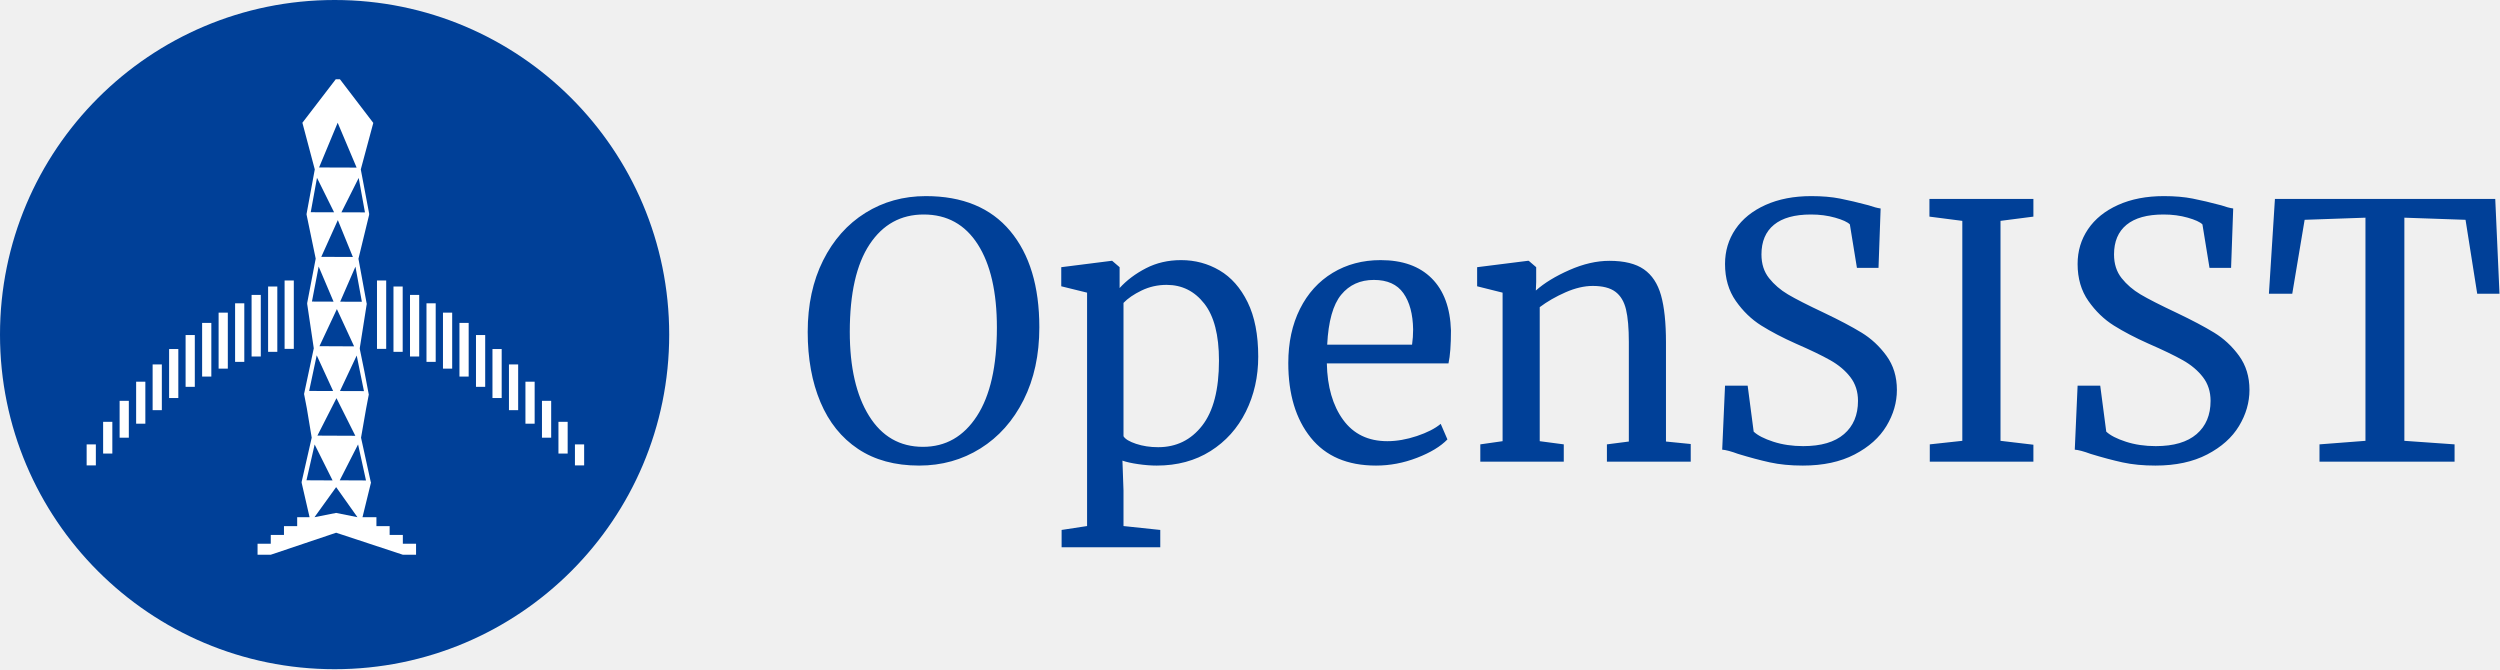
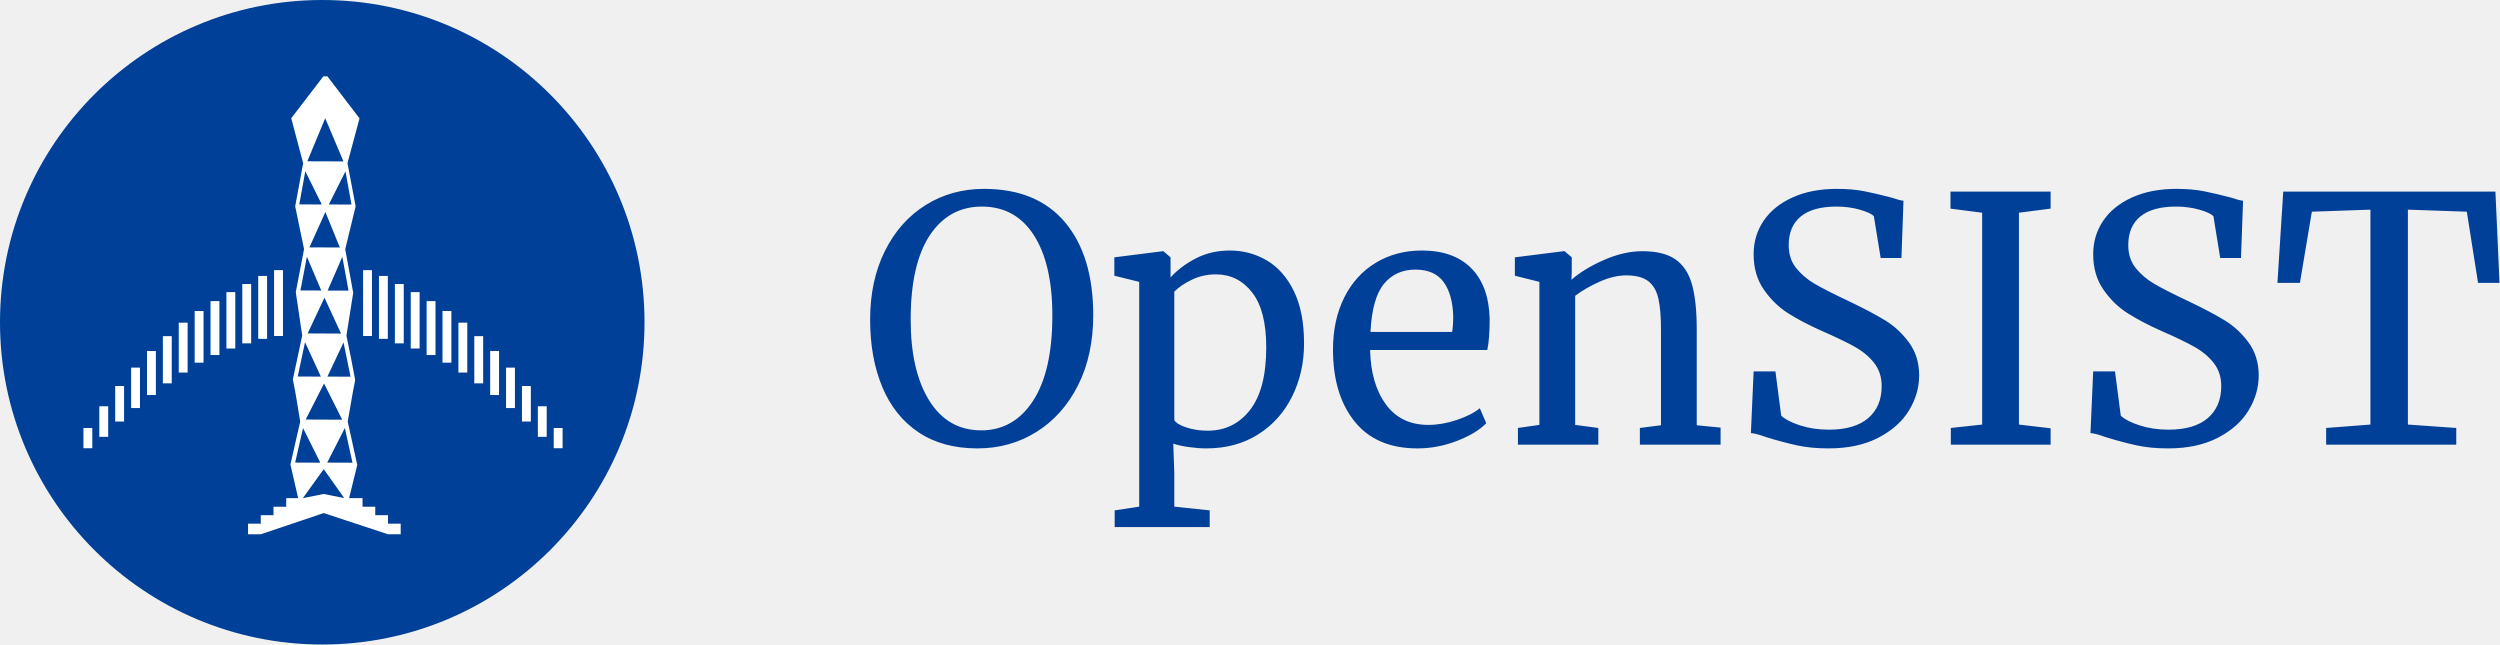
- <svg xmlns="http://www.w3.org/2000/svg" width="2036" height="545" viewBox="0 0 2036 545">
-   <path id="OpenSIST" fill="#004098" fill-rule="evenodd" stroke="none" d="M 1926.432 177.28 L 1876.896 179.008 L 1866.816 239.2 L 1847.808 239.2 L 1852.704 162.016 L 2032.128 162.016 L 2035.584 239.2 L 2017.44 239.2 L 2007.936 179.008 L 1958.112 177.28 L 1958.112 359.008 L 1999.008 361.888 L 1999.008 376 L 1888.992 376 L 1888.992 361.888 L 1926.432 359.008 Z M 1755.36 379.168 C 1745.376 379.168 1736.448 378.304 1728.576 376.576 C 1720.704 374.848 1712.064 372.544 1702.656 369.664 C 1696.896 367.552 1692.576 366.4 1689.696 366.208 L 1692 314.08 L 1710.432 314.08 L 1715.328 351.52 C 1718.592 354.592 1723.92 357.328 1731.312 359.728 C 1738.704 362.128 1746.816 363.328 1755.648 363.328 C 1770.24 363.328 1781.328 360.064 1788.912 353.536 C 1796.496 347.008 1800.288 337.984 1800.288 326.464 C 1800.288 318.976 1798.224 312.544 1794.096 307.168 C 1789.968 301.792 1784.496 297.184 1777.68 293.344 C 1770.864 289.504 1761.504 284.992 1749.6 279.808 C 1738.848 275.008 1729.488 270.112 1721.52 265.12 C 1713.552 260.128 1706.64 253.456 1700.784 245.104 C 1694.928 236.752 1692 226.72 1692 215.008 C 1692 204.448 1694.832 194.992 1700.496 186.64 C 1706.16 178.288 1714.32 171.712 1724.976 166.912 C 1735.632 162.112 1748.064 159.712 1762.272 159.712 C 1771.104 159.712 1778.928 160.384 1785.744 161.728 C 1792.56 163.072 1800.288 164.896 1808.928 167.2 C 1812.768 168.544 1816.032 169.408 1818.72 169.792 L 1816.992 218.176 L 1799.424 218.176 L 1793.664 182.752 C 1791.744 180.832 1787.76 179.008 1781.712 177.28 C 1775.664 175.552 1769.088 174.688 1761.984 174.688 C 1748.736 174.688 1738.704 177.472 1731.888 183.04 C 1725.072 188.608 1721.664 196.672 1721.664 207.232 C 1721.664 214.912 1723.728 221.344 1727.856 226.528 C 1731.984 231.712 1737.12 236.128 1743.264 239.776 C 1749.408 243.424 1759.2 248.416 1772.64 254.752 C 1785.12 260.704 1795.296 266.08 1803.168 270.88 C 1811.04 275.68 1817.808 281.968 1823.472 289.744 C 1829.136 297.52 1831.968 306.784 1831.968 317.536 C 1831.968 327.712 1829.136 337.504 1823.472 346.912 C 1817.808 356.32 1809.168 364.048 1797.552 370.096 C 1785.936 376.144 1771.872 379.168 1755.36 379.168 Z M 1598.112 179.872 L 1571.328 176.416 L 1571.328 162.016 L 1656 162.016 L 1656 176.416 L 1629.216 179.872 L 1629.216 359.008 L 1656 362.176 L 1656 376 L 1571.616 376 L 1571.616 361.888 L 1598.112 359.008 Z M 1468.224 379.168 C 1458.24 379.168 1449.312 378.304 1441.44 376.576 C 1433.568 374.848 1424.928 372.544 1415.52 369.664 C 1409.76 367.552 1405.44 366.4 1402.56 366.208 L 1404.864 314.08 L 1423.296 314.08 L 1428.192 351.52 C 1431.456 354.592 1436.784 357.328 1444.176 359.728 C 1451.568 362.128 1459.68 363.328 1468.512 363.328 C 1483.104 363.328 1494.192 360.064 1501.776 353.536 C 1509.36 347.008 1513.152 337.984 1513.152 326.464 C 1513.152 318.976 1511.088 312.544 1506.96 307.168 C 1502.832 301.792 1497.36 297.184 1490.544 293.344 C 1483.728 289.504 1474.368 284.992 1462.464 279.808 C 1451.712 275.008 1442.352 270.112 1434.384 265.12 C 1426.416 260.128 1419.504 253.456 1413.648 245.104 C 1407.792 236.752 1404.864 226.72 1404.864 215.008 C 1404.864 204.448 1407.696 194.992 1413.36 186.64 C 1419.024 178.288 1427.184 171.712 1437.84 166.912 C 1448.496 162.112 1460.928 159.712 1475.136 159.712 C 1483.968 159.712 1491.792 160.384 1498.608 161.728 C 1505.424 163.072 1513.152 164.896 1521.792 167.2 C 1525.632 168.544 1528.896 169.408 1531.584 169.792 L 1529.856 218.176 L 1512.288 218.176 L 1506.528 182.752 C 1504.608 180.832 1500.624 179.008 1494.576 177.28 C 1488.528 175.552 1481.952 174.688 1474.848 174.688 C 1461.6 174.688 1451.568 177.472 1444.752 183.04 C 1437.936 188.608 1434.528 196.672 1434.528 207.232 C 1434.528 214.912 1436.592 221.344 1440.72 226.528 C 1444.848 231.712 1449.984 236.128 1456.128 239.776 C 1462.272 243.424 1472.064 248.416 1485.504 254.752 C 1497.984 260.704 1508.16 266.08 1516.032 270.88 C 1523.904 275.68 1530.672 281.968 1536.336 289.744 C 1542 297.52 1544.832 306.784 1544.832 317.536 C 1544.832 327.712 1542 337.504 1536.336 346.912 C 1530.672 356.32 1522.032 364.048 1510.416 370.096 C 1498.8 376.144 1484.736 379.168 1468.224 379.168 Z M 1223.712 238.336 L 1202.976 233.152 L 1202.976 217.6 L 1244.16 212.416 L 1245.024 212.416 L 1251.072 217.6 L 1251.072 229.696 L 1250.784 236.608 C 1257.696 230.464 1266.816 224.896 1278.144 219.904 C 1289.472 214.912 1300.32 212.416 1310.688 212.416 C 1322.784 212.416 1332.144 214.72 1338.768 219.328 C 1345.392 223.936 1350.048 230.992 1352.736 240.496 C 1355.424 250 1356.768 262.816 1356.768 278.944 L 1356.768 359.584 L 1376.928 361.6 L 1376.928 376 L 1308.672 376 L 1308.672 361.888 L 1326.528 359.584 L 1326.528 278.656 C 1326.528 267.328 1325.76 258.448 1324.224 252.016 C 1322.688 245.584 1319.808 240.784 1315.584 237.616 C 1311.36 234.448 1305.216 232.864 1297.152 232.864 C 1290.24 232.864 1282.848 234.592 1274.976 238.048 C 1267.104 241.504 1260.096 245.536 1253.952 250.144 L 1253.952 359.296 L 1273.536 361.888 L 1273.536 376 L 1205.568 376 L 1205.568 361.888 L 1223.712 359.296 Z M 1120.608 379.168 C 1097.376 379.168 1079.664 371.584 1067.472 356.416 C 1055.28 341.248 1049.184 320.992 1049.184 295.648 C 1049.184 278.944 1052.352 264.256 1058.688 251.584 C 1065.024 238.912 1073.904 229.12 1085.328 222.208 C 1096.752 215.296 1109.76 211.84 1124.352 211.84 C 1142.208 211.84 1156.08 216.784 1165.968 226.672 C 1175.856 236.56 1181.088 250.72 1181.664 269.152 C 1181.664 280.864 1180.992 289.792 1179.648 295.936 L 1080.576 295.936 C 1080.96 314.944 1085.376 330.256 1093.824 341.872 C 1102.272 353.488 1114.272 359.296 1129.824 359.296 C 1137.504 359.296 1145.52 357.904 1153.872 355.12 C 1162.224 352.336 1168.704 349.024 1173.312 345.184 L 1178.784 357.856 C 1173.216 363.616 1164.96 368.608 1154.016 372.832 C 1143.072 377.056 1131.936 379.168 1120.608 379.168 Z M 1149.984 280.672 C 1150.56 276.64 1150.848 272.512 1150.848 268.288 C 1150.656 255.808 1148.016 245.968 1142.928 238.768 C 1137.84 231.568 1129.824 227.968 1118.88 227.968 C 1107.744 227.968 1098.864 232 1092.24 240.064 C 1085.616 248.128 1081.824 261.664 1080.864 280.672 Z M 1024.704 290.464 C 1024.704 306.784 1021.344 321.712 1014.624 335.248 C 1007.904 348.784 998.304 359.488 985.824 367.36 C 973.344 375.232 958.752 379.168 942.048 379.168 C 937.44 379.168 932.448 378.784 927.072 378.016 C 921.696 377.248 917.376 376.288 914.112 375.136 L 914.976 399.328 L 914.976 428.416 L 944.928 431.584 L 944.928 445.696 L 864.576 445.696 L 864.576 431.584 L 885.312 428.416 L 885.312 238.336 L 864.288 233.152 L 864.288 217.6 L 905.184 212.416 L 905.76 212.416 L 911.808 217.6 L 911.808 234.592 C 917.568 228.256 924.72 222.88 933.264 218.464 C 941.808 214.048 951.36 211.84 961.92 211.84 C 973.248 211.84 983.664 214.624 993.168 220.192 C 1002.672 225.76 1010.304 234.4 1016.064 246.112 C 1021.824 257.824 1024.704 272.608 1024.704 290.464 Z M 950.112 232 C 942.816 232 936 233.536 929.664 236.608 C 923.328 239.68 918.432 243.04 914.976 246.688 L 914.976 355.264 C 916.32 357.568 919.728 359.632 925.2 361.456 C 930.672 363.28 936.672 364.192 943.2 364.192 C 957.984 364.192 969.936 358.336 979.056 346.624 C 988.176 334.912 992.736 317.248 992.736 293.632 C 992.736 272.896 988.752 257.44 980.784 247.264 C 972.816 237.088 962.592 232 950.112 232 Z M 748.512 379.168 C 728.928 379.168 712.368 374.656 698.832 365.632 C 685.296 356.608 675.072 343.888 668.16 327.472 C 661.248 311.056 657.792 292 657.792 270.304 C 657.792 248.224 661.968 228.832 670.32 212.128 C 678.672 195.424 690.144 182.512 704.736 173.392 C 719.328 164.272 735.744 159.712 753.984 159.712 C 783.936 159.712 806.832 169.168 822.672 188.08 C 838.512 206.992 846.432 233.152 846.432 266.56 C 846.432 289.024 842.16 308.752 833.616 325.744 C 825.072 342.736 813.36 355.888 798.48 365.2 C 783.6 374.512 766.944 379.168 748.512 379.168 Z M 752.256 174.688 C 733.632 174.688 718.944 182.8 708.192 199.024 C 697.44 215.248 692.064 239.008 692.064 270.304 C 692.064 299.104 697.296 321.904 707.76 338.704 C 718.224 355.504 732.864 363.904 751.68 363.904 C 770.112 363.904 784.752 355.552 795.6 338.848 C 806.448 322.144 811.872 298.144 811.872 266.848 C 811.872 237.856 806.688 215.248 796.32 199.024 C 785.952 182.8 771.264 174.688 752.256 174.688 Z" />
+ <svg xmlns="http://www.w3.org/2000/svg" width="2114" height="545" viewBox="0 0 2114 545">
+   <path id="OpenSIST" fill="#004098" fill-rule="evenodd" stroke="none" d="M 2004.432 177.28 L 1954.896 179.008 L 1944.816 239.2 L 1925.808 239.2 L 1930.704 162.016 L 2110.128 162.016 L 2113.584 239.2 L 2095.44 239.2 L 2085.936 179.008 L 2036.112 177.28 L 2036.112 359.008 L 2077.008 361.888 L 2077.008 376 L 1966.992 376 L 1966.992 361.888 L 2004.432 359.008 Z M 1833.36 379.168 C 1823.376 379.168 1814.448 378.304 1806.576 376.576 C 1798.704 374.848 1790.064 372.544 1780.656 369.664 C 1774.896 367.552 1770.576 366.4 1767.696 366.208 L 1770 314.08 L 1788.432 314.08 L 1793.328 351.52 C 1796.592 354.592 1801.92 357.328 1809.312 359.728 C 1816.704 362.128 1824.816 363.328 1833.648 363.328 C 1848.24 363.328 1859.328 360.064 1866.912 353.536 C 1874.496 347.008 1878.288 337.984 1878.288 326.464 C 1878.288 318.976 1876.224 312.544 1872.096 307.168 C 1867.968 301.792 1862.496 297.184 1855.68 293.344 C 1848.864 289.504 1839.504 284.992 1827.6 279.808 C 1816.848 275.008 1807.488 270.112 1799.52 265.12 C 1791.552 260.128 1784.64 253.456 1778.784 245.104 C 1772.928 236.752 1770 226.72 1770 215.008 C 1770 204.448 1772.832 194.992 1778.496 186.64 C 1784.16 178.288 1792.32 171.712 1802.976 166.912 C 1813.632 162.112 1826.064 159.712 1840.272 159.712 C 1849.104 159.712 1856.928 160.384 1863.744 161.728 C 1870.56 163.072 1878.288 164.896 1886.928 167.2 C 1890.768 168.544 1894.032 169.408 1896.72 169.792 L 1894.992 218.176 L 1877.424 218.176 L 1871.664 182.752 C 1869.744 180.832 1865.76 179.008 1859.712 177.28 C 1853.664 175.552 1847.088 174.688 1839.984 174.688 C 1826.736 174.688 1816.704 177.472 1809.888 183.04 C 1803.072 188.608 1799.664 196.672 1799.664 207.232 C 1799.664 214.912 1801.728 221.344 1805.856 226.528 C 1809.984 231.712 1815.12 236.128 1821.264 239.776 C 1827.408 243.424 1837.2 248.416 1850.64 254.752 C 1863.12 260.704 1873.296 266.08 1881.168 270.88 C 1889.04 275.68 1895.808 281.968 1901.472 289.744 C 1907.136 297.52 1909.968 306.784 1909.968 317.536 C 1909.968 327.712 1907.136 337.504 1901.472 346.912 C 1895.808 356.32 1887.168 364.048 1875.552 370.096 C 1863.936 376.144 1849.872 379.168 1833.36 379.168 Z M 1676.112 179.872 L 1649.328 176.416 L 1649.328 162.016 L 1734 162.016 L 1734 176.416 L 1707.216 179.872 L 1707.216 359.008 L 1734 362.176 L 1734 376 L 1649.616 376 L 1649.616 361.888 L 1676.112 359.008 Z M 1546.224 379.168 C 1536.24 379.168 1527.312 378.304 1519.44 376.576 C 1511.568 374.848 1502.928 372.544 1493.52 369.664 C 1487.76 367.552 1483.44 366.4 1480.56 366.208 L 1482.864 314.08 L 1501.296 314.08 L 1506.192 351.52 C 1509.456 354.592 1514.784 357.328 1522.176 359.728 C 1529.568 362.128 1537.68 363.328 1546.512 363.328 C 1561.104 363.328 1572.192 360.064 1579.776 353.536 C 1587.36 347.008 1591.152 337.984 1591.152 326.464 C 1591.152 318.976 1589.088 312.544 1584.96 307.168 C 1580.832 301.792 1575.36 297.184 1568.544 293.344 C 1561.728 289.504 1552.368 284.992 1540.464 279.808 C 1529.712 275.008 1520.352 270.112 1512.384 265.12 C 1504.416 260.128 1497.504 253.456 1491.648 245.104 C 1485.792 236.752 1482.864 226.72 1482.864 215.008 C 1482.864 204.448 1485.696 194.992 1491.36 186.64 C 1497.024 178.288 1505.184 171.712 1515.84 166.912 C 1526.496 162.112 1538.928 159.712 1553.136 159.712 C 1561.968 159.712 1569.792 160.384 1576.608 161.728 C 1583.424 163.072 1591.152 164.896 1599.792 167.2 C 1603.632 168.544 1606.896 169.408 1609.584 169.792 L 1607.856 218.176 L 1590.288 218.176 L 1584.528 182.752 C 1582.608 180.832 1578.624 179.008 1572.576 177.28 C 1566.528 175.552 1559.952 174.688 1552.848 174.688 C 1539.6 174.688 1529.568 177.472 1522.752 183.04 C 1515.936 188.608 1512.528 196.672 1512.528 207.232 C 1512.528 214.912 1514.592 221.344 1518.72 226.528 C 1522.848 231.712 1527.984 236.128 1534.128 239.776 C 1540.272 243.424 1550.064 248.416 1563.504 254.752 C 1575.984 260.704 1586.16 266.08 1594.032 270.88 C 1601.904 275.68 1608.672 281.968 1614.336 289.744 C 1620 297.52 1622.832 306.784 1622.832 317.536 C 1622.832 327.712 1620 337.504 1614.336 346.912 C 1608.672 356.32 1600.032 364.048 1588.416 370.096 C 1576.8 376.144 1562.736 379.168 1546.224 379.168 Z M 1301.712 238.336 L 1280.976 233.152 L 1280.976 217.6 L 1322.16 212.416 L 1323.024 212.416 L 1329.072 217.6 L 1329.072 229.696 L 1328.784 236.608 C 1335.696 230.464 1344.816 224.896 1356.144 219.904 C 1367.472 214.912 1378.32 212.416 1388.688 212.416 C 1400.784 212.416 1410.144 214.72 1416.768 219.328 C 1423.392 223.936 1428.048 230.992 1430.736 240.496 C 1433.424 250 1434.768 262.816 1434.768 278.944 L 1434.768 359.584 L 1454.928 361.6 L 1454.928 376 L 1386.672 376 L 1386.672 361.888 L 1404.528 359.584 L 1404.528 278.656 C 1404.528 267.328 1403.76 258.448 1402.224 252.016 C 1400.688 245.584 1397.808 240.784 1393.584 237.616 C 1389.36 234.448 1383.216 232.864 1375.152 232.864 C 1368.24 232.864 1360.848 234.592 1352.976 238.048 C 1345.104 241.504 1338.096 245.536 1331.952 250.144 L 1331.952 359.296 L 1351.536 361.888 L 1351.536 376 L 1283.568 376 L 1283.568 361.888 L 1301.712 359.296 Z M 1198.608 379.168 C 1175.376 379.168 1157.664 371.584 1145.472 356.416 C 1133.28 341.248 1127.184 320.992 1127.184 295.648 C 1127.184 278.944 1130.352 264.256 1136.688 251.584 C 1143.024 238.912 1151.904 229.12 1163.328 222.208 C 1174.752 215.296 1187.76 211.84 1202.352 211.84 C 1220.208 211.84 1234.08 216.784 1243.968 226.672 C 1253.856 236.56 1259.088 250.72 1259.664 269.152 C 1259.664 280.864 1258.992 289.792 1257.648 295.936 L 1158.576 295.936 C 1158.96 314.944 1163.376 330.256 1171.824 341.872 C 1180.272 353.488 1192.272 359.296 1207.824 359.296 C 1215.504 359.296 1223.52 357.904 1231.872 355.12 C 1240.224 352.336 1246.704 349.024 1251.312 345.184 L 1256.784 357.856 C 1251.216 363.616 1242.96 368.608 1232.016 372.832 C 1221.072 377.056 1209.936 379.168 1198.608 379.168 Z M 1227.984 280.672 C 1228.56 276.64 1228.848 272.512 1228.848 268.288 C 1228.656 255.808 1226.016 245.968 1220.928 238.768 C 1215.84 231.568 1207.824 227.968 1196.88 227.968 C 1185.744 227.968 1176.864 232 1170.24 240.064 C 1163.616 248.128 1159.824 261.664 1158.864 280.672 Z M 1102.704 290.464 C 1102.704 306.784 1099.344 321.712 1092.624 335.248 C 1085.904 348.784 1076.304 359.488 1063.824 367.36 C 1051.344 375.232 1036.752 379.168 1020.048 379.168 C 1015.44 379.168 1010.448 378.784 1005.072 378.016 C 999.696 377.248 995.376 376.288 992.112 375.136 L 992.976 399.328 L 992.976 428.416 L 1022.928 431.584 L 1022.928 445.696 L 942.576 445.696 L 942.576 431.584 L 963.312 428.416 L 963.312 238.336 L 942.288 233.152 L 942.288 217.6 L 983.184 212.416 L 983.76 212.416 L 989.808 217.6 L 989.808 234.592 C 995.568 228.256 1002.72 222.88 1011.264 218.464 C 1019.808 214.048 1029.36 211.84 1039.92 211.84 C 1051.248 211.84 1061.664 214.624 1071.168 220.192 C 1080.672 225.76 1088.304 234.4 1094.064 246.112 C 1099.824 257.824 1102.704 272.608 1102.704 290.464 Z M 1028.112 232 C 1020.816 232 1014 233.536 1007.664 236.608 C 1001.328 239.68 996.432 243.04 992.976 246.688 L 992.976 355.264 C 994.32 357.568 997.728 359.632 1003.2 361.456 C 1008.672 363.28 1014.672 364.192 1021.2 364.192 C 1035.984 364.192 1047.936 358.336 1057.056 346.624 C 1066.176 334.912 1070.736 317.248 1070.736 293.632 C 1070.736 272.896 1066.752 257.44 1058.784 247.264 C 1050.816 237.088 1040.592 232 1028.112 232 Z M 826.512 379.168 C 806.928 379.168 790.368 374.656 776.832 365.632 C 763.296 356.608 753.072 343.888 746.16 327.472 C 739.248 311.056 735.792 292 735.792 270.304 C 735.792 248.224 739.968 228.832 748.32 212.128 C 756.672 195.424 768.144 182.512 782.736 173.392 C 797.328 164.272 813.744 159.712 831.984 159.712 C 861.936 159.712 884.832 169.168 900.672 188.08 C 916.512 206.992 924.432 233.152 924.432 266.56 C 924.432 289.024 920.16 308.752 911.616 325.744 C 903.072 342.736 891.36 355.888 876.48 365.2 C 861.6 374.512 844.944 379.168 826.512 379.168 Z M 830.256 174.688 C 811.632 174.688 796.944 182.8 786.192 199.024 C 775.44 215.248 770.064 239.008 770.064 270.304 C 770.064 299.104 775.296 321.904 785.76 338.704 C 796.224 355.504 810.864 363.904 829.68 363.904 C 848.112 363.904 862.752 355.552 873.6 338.848 C 884.448 322.144 889.872 298.144 889.872 266.848 C 889.872 237.856 884.688 215.248 874.32 199.024 C 863.952 182.8 849.264 174.688 830.256 174.688 Z" />
  <g id="light">
    <path id="Path" fill="#004098" stroke="none" d="M 545 272.5 C 545 422.998 422.998 545 272.5 545 C 122.002 545 0 422.998 0 272.5 C 0 122.002 122.002 0 272.5 0 C 422.998 0 545 122.002 545 272.5 Z" />
    <path id="path1" fill="#ffffff" stroke="none" d="M 395.139 272.855 L 387.642 272.855 L 387.642 315.035 L 395.139 315.035 L 395.139 272.855 Z" />
    <path id="path2" fill="#ffffff" stroke="none" d="M 381.683 262.976 L 374.182 262.976 L 374.182 306.675 L 381.683 306.675 L 381.683 262.976 Z" />
    <path id="path3" fill="#ffffff" stroke="none" d="M 354.829 247.016 L 347.331 247.016 L 347.331 294.705 L 354.829 294.705 L 354.829 247.016 Z" />
    <path id="path4" fill="#ffffff" stroke="none" d="M 368.255 254.616 L 360.758 254.616 L 360.758 300.215 L 368.255 300.215 L 368.255 254.616 Z" />
    <path id="path5" fill="#ffffff" stroke="none" d="M 341.403 240.176 L 333.905 240.176 L 333.905 290.335 L 341.403 290.335 L 341.403 240.176 Z" />
    <path id="path6" fill="#ffffff" stroke="none" d="M 327.945 233.336 L 320.447 233.336 L 320.447 286.536 L 327.945 286.536 L 327.945 233.336 Z" />
    <path id="path7" fill="#ffffff" stroke="none" d="M 314.519 228.428 L 307.021 228.428 L 307.021 284.116 L 314.519 284.116 L 314.519 228.428 Z" />
    <path id="path8" fill="#ffffff" stroke="none" d="M 408.567 284.256 L 401.066 284.256 L 401.066 324.155 L 408.567 324.155 L 408.567 284.256 Z" />
    <path id="path9" fill="#ffffff" stroke="none" d="M 421.991 296.795 L 414.494 296.795 L 414.494 334.034 L 421.991 334.034 L 421.991 296.795 Z" />
    <path id="path10" fill="#ffffff" stroke="none" d="M 435.419 310.855 L 427.918 310.855 L 427.918 345.054 L 435.419 345.054 L 435.419 310.855 Z" />
    <path id="path11" fill="#ffffff" stroke="none" d="M 448.876 326.435 L 441.378 326.435 L 441.378 356.454 L 448.876 356.454 L 448.876 326.435 Z" />
    <path id="path12" fill="#ffffff" stroke="none" d="M 462.303 343.534 L 454.803 343.534 L 454.803 369.374 L 462.303 369.374 L 462.303 343.534 Z" />
    <path id="path13" fill="#ffffff" stroke="none" d="M 475.728 361.919 L 468.23 361.919 L 468.23 379.022 L 475.728 379.022 L 475.728 361.919 Z" />
    <path id="path14" fill="#ffffff" stroke="none" d="M 151.152 272.855 L 158.65 272.855 L 158.65 315.035 L 151.152 315.035 L 151.152 272.855 Z" />
    <path id="path15" fill="#ffffff" stroke="none" d="M 164.61 262.976 L 172.108 262.976 L 172.108 306.675 L 164.61 306.675 L 164.61 262.976 Z" />
    <path id="path16" fill="#ffffff" stroke="none" d="M 191.462 247.016 L 198.96 247.016 L 198.96 294.705 L 191.462 294.705 L 191.462 247.016 Z" />
    <path id="path17" fill="#ffffff" stroke="none" d="M 178.036 254.616 L 185.534 254.616 L 185.534 300.215 L 178.036 300.215 L 178.036 254.616 Z" />
    <path id="path18" fill="#ffffff" stroke="none" d="M 204.888 240.176 L 212.386 240.176 L 212.386 290.335 L 204.888 290.335 L 204.888 240.176 Z" />
    <path id="path19" fill="#ffffff" stroke="none" d="M 218.346 233.336 L 225.844 233.336 L 225.844 286.536 L 218.346 286.536 L 218.346 233.336 Z" />
    <path id="path20" fill="#ffffff" stroke="none" d="M 231.772 228.428 L 239.27 228.428 L 239.27 284.116 L 231.772 284.116 L 231.772 228.428 Z" />
    <path id="path21" fill="#ffffff" stroke="none" d="M 137.725 284.256 L 145.223 284.256 L 145.223 324.155 L 137.725 324.155 L 137.725 284.256 Z" />
    <path id="path22" fill="#ffffff" stroke="none" d="M 124.299 296.795 L 131.798 296.795 L 131.798 334.034 L 124.299 334.034 L 124.299 296.795 Z" />
    <path id="path23" fill="#ffffff" stroke="none" d="M 110.873 310.855 L 118.371 310.855 L 118.371 345.054 L 110.873 345.054 L 110.873 310.855 Z" />
    <path id="path24" fill="#ffffff" stroke="none" d="M 97.416 326.435 L 104.914 326.435 L 104.914 356.454 L 97.416 356.454 L 97.416 326.435 Z" />
    <path id="path25" fill="#ffffff" stroke="none" d="M 83.989 343.534 L 91.487 343.534 L 91.487 369.374 L 83.989 369.374 L 83.989 343.534 Z" />
    <path id="path26" fill="#ffffff" stroke="none" d="M 70.563 361.919 L 78.061 361.919 L 78.061 379.022 L 70.563 379.022 L 70.563 361.919 Z" />
    <path id="path27" fill="#ffffff" stroke="none" d="M 328.076 435.641 L 317.319 435.641 L 317.319 428.47 L 306.562 428.47 L 306.562 421.206 L 295.216 421.206 L 301.909 393.895 C 302.01 393.659 302.112 393.386 302.112 393.114 C 302.112 392.773 302.01 392.468 301.874 392.196 L 294.096 356.767 C 294.096 356.666 294.062 356.564 294.028 356.462 L 298.138 332.888 L 300.346 321.339 L 296.711 302.248 L 293.009 284.177 C 293.009 284.177 293.077 284.008 293.077 283.906 C 293.077 283.804 293.009 283.77 292.975 283.668 L 298.613 247.933 C 298.613 247.933 298.715 247.662 298.715 247.526 C 298.715 247.39 298.647 247.254 298.613 247.118 C 298.613 247.084 298.613 247.016 298.579 246.983 C 298.579 246.88 298.579 246.779 298.512 246.677 L 291.922 210.772 C 291.922 210.772 291.922 210.772 291.922 210.738 L 300.617 174.936 C 300.617 174.392 300.617 175.004 300.617 174.732 C 300.617 174.427 300.617 174.936 300.617 173.883 L 293.824 137.979 C 293.824 138.047 293.824 137.944 293.824 137.979 L 304.014 100.104 L 276.84 64.539 L 273.443 64.539 L 246.268 99.968 L 256.357 137.979 L 249.665 174.223 C 249.665 174.223 249.665 174.358 249.665 174.427 C 249.665 174.528 249.631 174.664 249.665 174.766 L 257.104 210.636 L 250.175 246.779 C 250.175 246.779 250.175 246.847 250.175 246.88 L 250.175 246.948 C 250.175 246.948 250.175 247.016 250.175 247.05 C 250.175 247.22 250.107 247.39 250.175 247.56 L 255.542 283.668 L 251.67 301.909 L 247.627 320.863 L 249.903 332.616 L 253.843 356.36 C 253.843 356.36 253.843 356.462 253.843 356.496 L 245.657 392.432 C 245.657 392.432 245.657 392.672 245.657 392.773 C 245.657 392.909 245.623 393.013 245.657 393.146 L 252.111 421.206 L 242.023 421.206 L 242.023 428.47 L 231.266 428.47 L 231.266 435.641 L 220.51 435.641 L 220.51 442.812 L 209.753 442.812 L 209.753 451.776 L 220.51 451.776 L 273.749 433.849 L 328.076 451.776 L 338.832 451.776 L 338.832 442.812 L 328.076 442.812 L 328.076 435.641 Z M 274.021 324.26 L 289.374 354.899 L 258.497 354.763 L 274.021 324.26 Z M 274.36 251.704 L 288.389 282.072 L 260.161 281.936 L 274.36 251.704 Z M 290.427 136.484 L 259.856 136.382 L 275.006 99.968 L 290.427 136.484 Z M 275.141 179.25 L 287.37 209.278 L 261.656 209.176 L 275.141 179.25 Z M 273.749 396.713 L 291.106 421.206 L 273.749 417.714 L 256.119 421.206 L 273.749 396.713 Z M 276.67 391.21 L 291.616 361.93 L 298.07 391.278 L 276.704 391.177 L 276.67 391.21 Z M 276.874 318.451 L 290.495 289.544 L 296.405 318.519 L 276.874 318.451 Z M 277.044 245.692 L 289.476 217.158 L 294.707 245.759 L 277.044 245.692 Z M 278.057 172.898 L 292.125 144.908 L 297.221 172.966 L 278.057 172.898 Z M 258.157 144.806 L 272.084 172.898 L 253.062 172.83 L 258.157 144.806 Z M 259.516 217.056 L 271.643 245.658 L 254.047 245.59 L 259.516 217.056 Z M 257.954 289.409 L 271.303 318.451 L 251.771 318.383 L 257.919 289.409 L 257.954 289.409 Z M 256.221 361.93 L 270.861 391.245 L 249.597 391.141 L 256.255 361.93 L 256.221 361.93 Z" />
  </g>
</svg>
